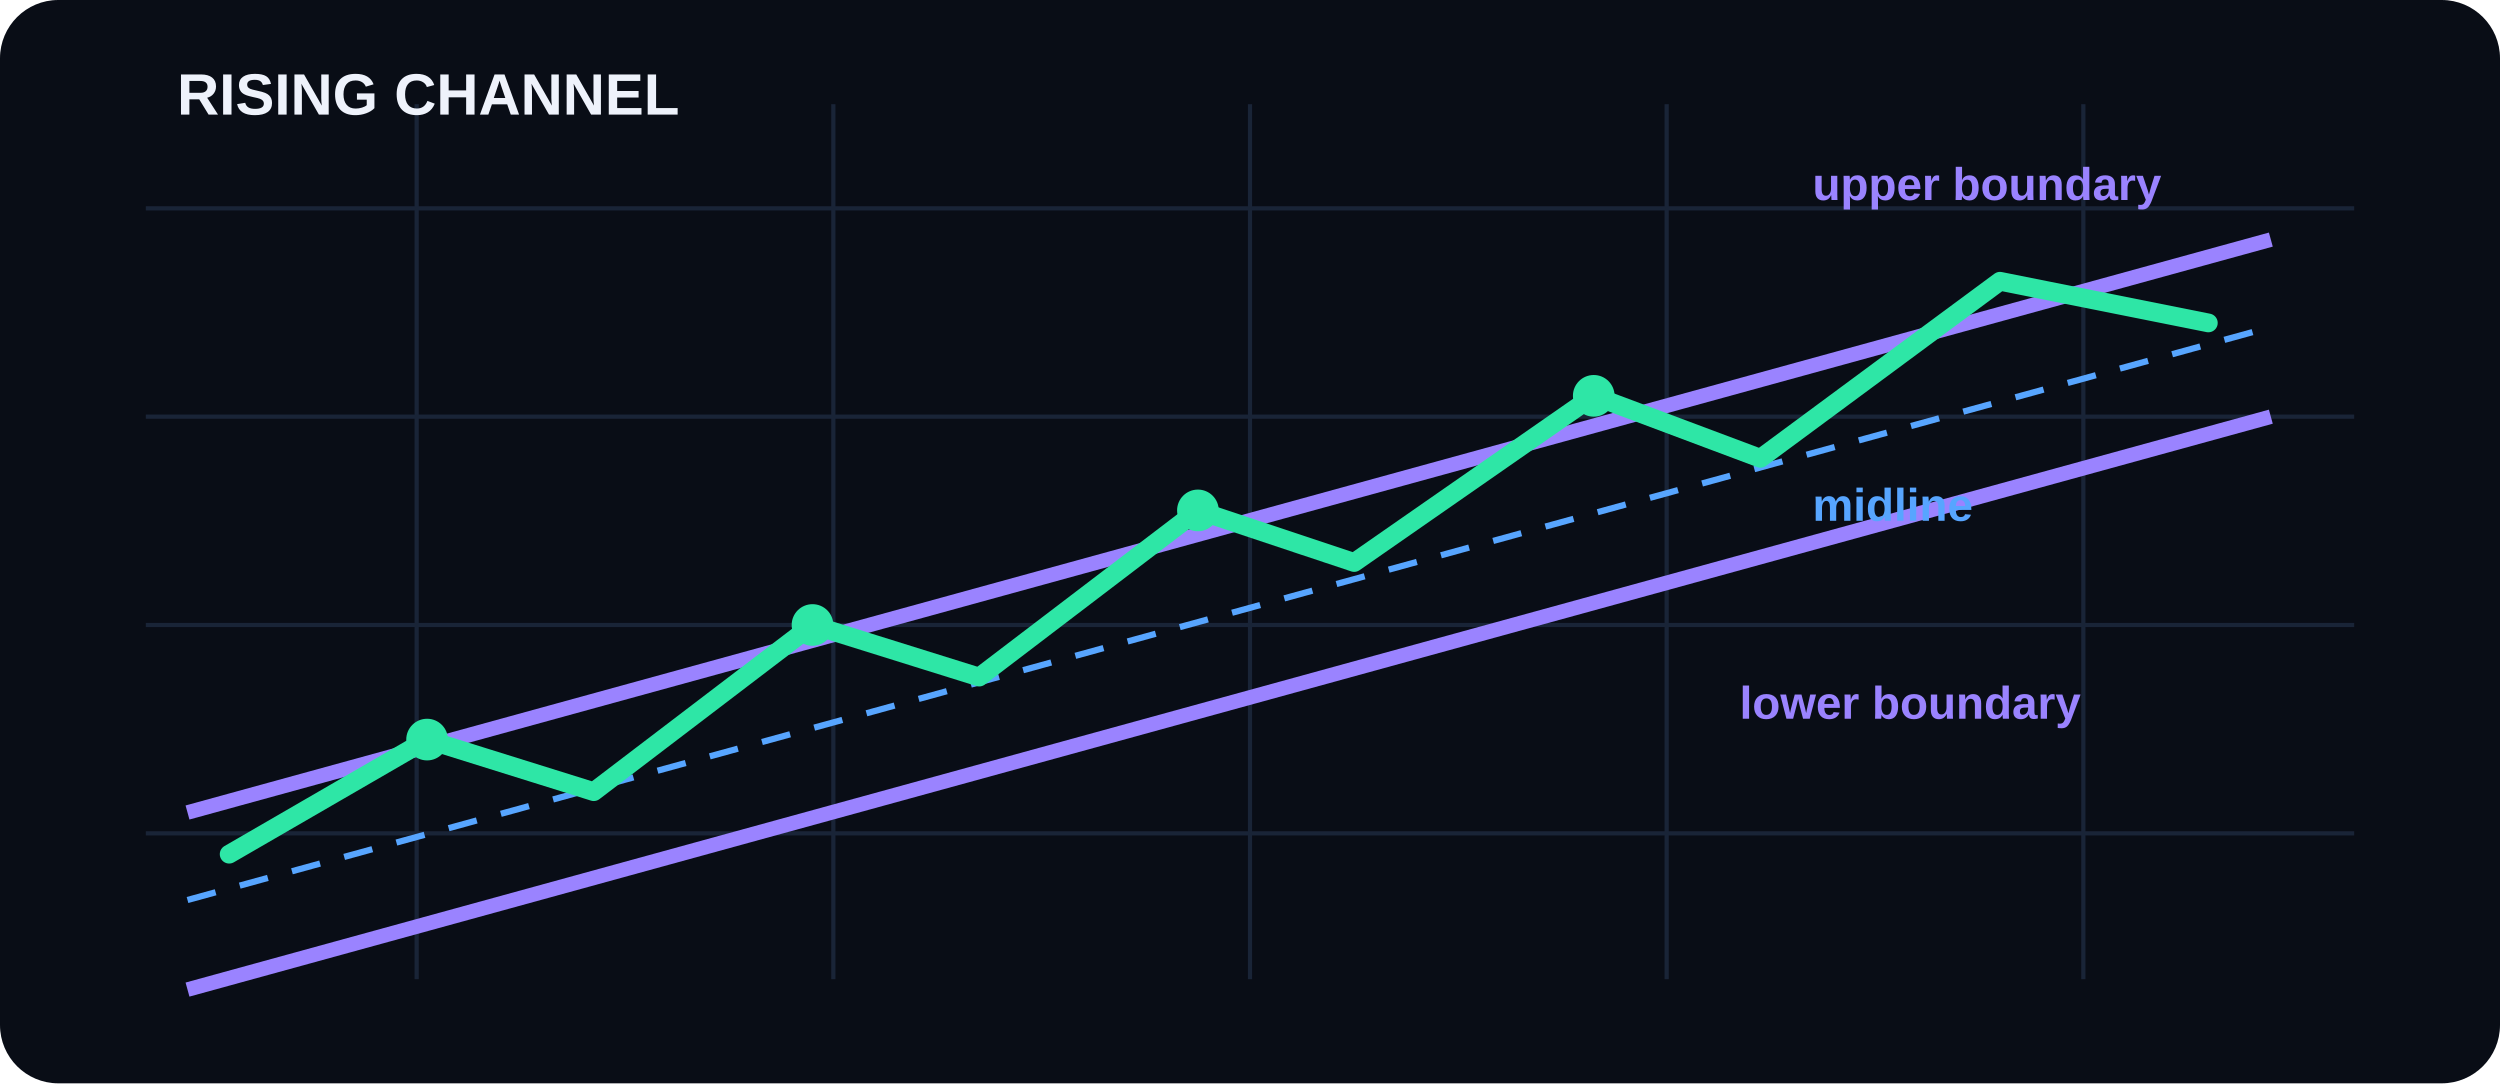
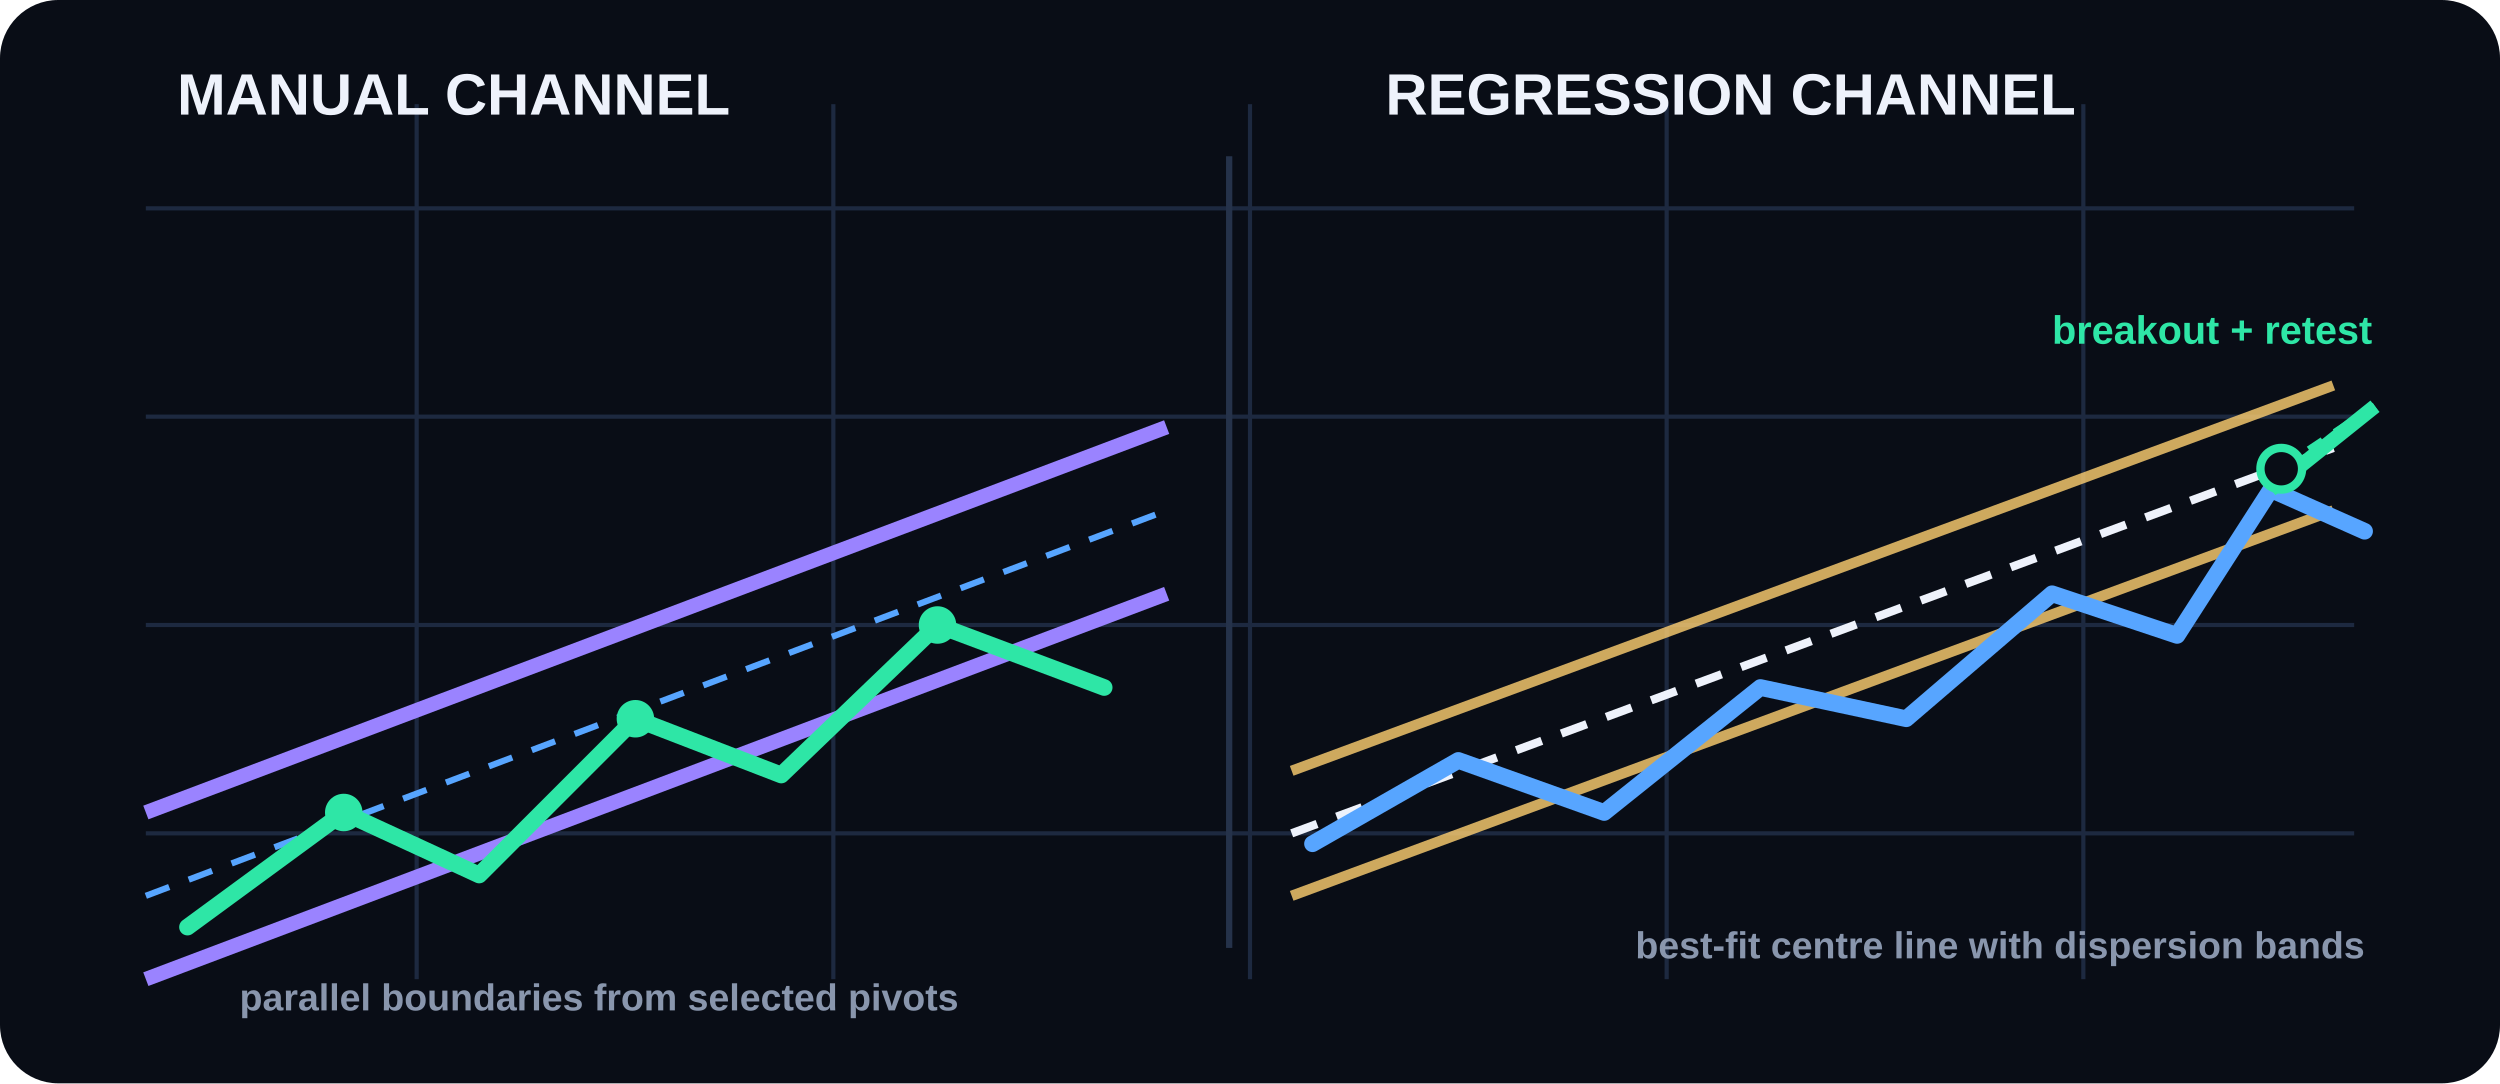
<svg xmlns="http://www.w3.org/2000/svg" viewBox="0 0 1200 520" role="img" aria-labelledby="t d">
  <rect width="1200" height="520" rx="28" fill="#090d16" />
-   <g stroke="#1d2940" stroke-width="2" opacity=".8">
+   <g stroke="#1d2940" stroke-width="2">
    <path d="M70 100H1130M70 200H1130M70 300H1130M70 400H1130" />
    <path d="M200 50V470M400 50V470M600 50V470M800 50V470M1000 50V470" />
  </g>
-   <path d="M90 390L1090 115M90 475L1090 200" fill="none" stroke="#9a83ff" stroke-width="7" />
-   <path d="M90 432L1090 157" fill="none" stroke="#57a5ff" stroke-width="3" stroke-dasharray="14 12" />
-   <polyline points="110,410 205,355 285,380 390,300 470,325 575,245 650,270 765,190 845,220 960,135 1060,155" fill="none" stroke="#2ee6a6" stroke-width="9" stroke-linejoin="round" stroke-linecap="round" />
-   <g fill="#eef2fb" font-family="Arial,sans-serif" font-weight="700">
-     <text x="85" y="55" font-size="28">RISING CHANNEL</text>
-     <text x="870" y="96" font-size="22" fill="#9a83ff">upper boundary</text>
-     <text x="870" y="250" font-size="22" fill="#57a5ff">midline</text>
-     <text x="835" y="345" font-size="22" fill="#9a83ff">lower boundary</text>
+   <g>
+     <path d="M70 390L560 205M70 470L560 285" stroke="#9a83ff" stroke-width="7" />
+     <path d="M70 430L560 245" stroke="#57a5ff" stroke-width="3" stroke-dasharray="12 10" />
+     <polyline points="90,445 165,390 230,420 305,345 375,372 450,300 530,330" fill="none" stroke="#2ee6a6" stroke-width="8" stroke-linecap="round" stroke-linejoin="round" />
+     <g fill="#2ee6a6">
+       <circle cx="165" cy="390" r="9" />
+       <circle cx="305" cy="345" r="9" />
+       <circle cx="450" cy="300" r="9" />
+     </g>
+     <g font-family="Arial,sans-serif" font-weight="700">
+       <text x="85" y="55" fill="#eef2fb" font-size="28">MANUAL CHANNEL</text>
+       <text x="115" y="485" fill="#8996ad" font-size="18">parallel boundaries from selected pivots</text>
+     </g>
  </g>
-   <g fill="#2ee6a6">
-     <circle cx="205" cy="355" r="10" />
-     <circle cx="390" cy="300" r="10" />
-     <circle cx="575" cy="245" r="10" />
-     <circle cx="765" cy="190" r="10" />
+   <g>
+     <path d="M620 370L1120 185M620 430L1120 245" stroke="#ffd071" stroke-width="5" opacity=".8" />
+     <path d="M620 400L1120 215" stroke="#eef2fb" stroke-width="4" stroke-dasharray="13 10" />
+     <polyline points="630,405 700,365 770,390 845,330 915,345 985,285 1045,305 1090,235 1135,255" fill="none" stroke="#57a5ff" stroke-width="8" stroke-linecap="round" stroke-linejoin="round" />
+     <path d="M1090 235L1140 195" stroke="#2ee6a6" stroke-width="7" />
+     <path d="M1140 195L1095 225" stroke="#2ee6a6" stroke-width="4" stroke-dasharray="8 7" />
+     <circle cx="1095" cy="225" r="10" fill="#090d16" stroke="#2ee6a6" stroke-width="4" />
+     <g font-family="Arial,sans-serif" font-weight="700">
+       <text x="665" y="55" fill="#eef2fb" font-size="28">REGRESSION CHANNEL</text>
+       <text x="785" y="460" fill="#8996ad" font-size="18">best-fit centre line with dispersion bands</text>
+       <text x="985" y="165" fill="#2ee6a6" font-size="19">breakout + retest</text>
+     </g>
  </g>
+   <path d="M590 75V455" stroke="#25324a" stroke-width="3" />
</svg>
